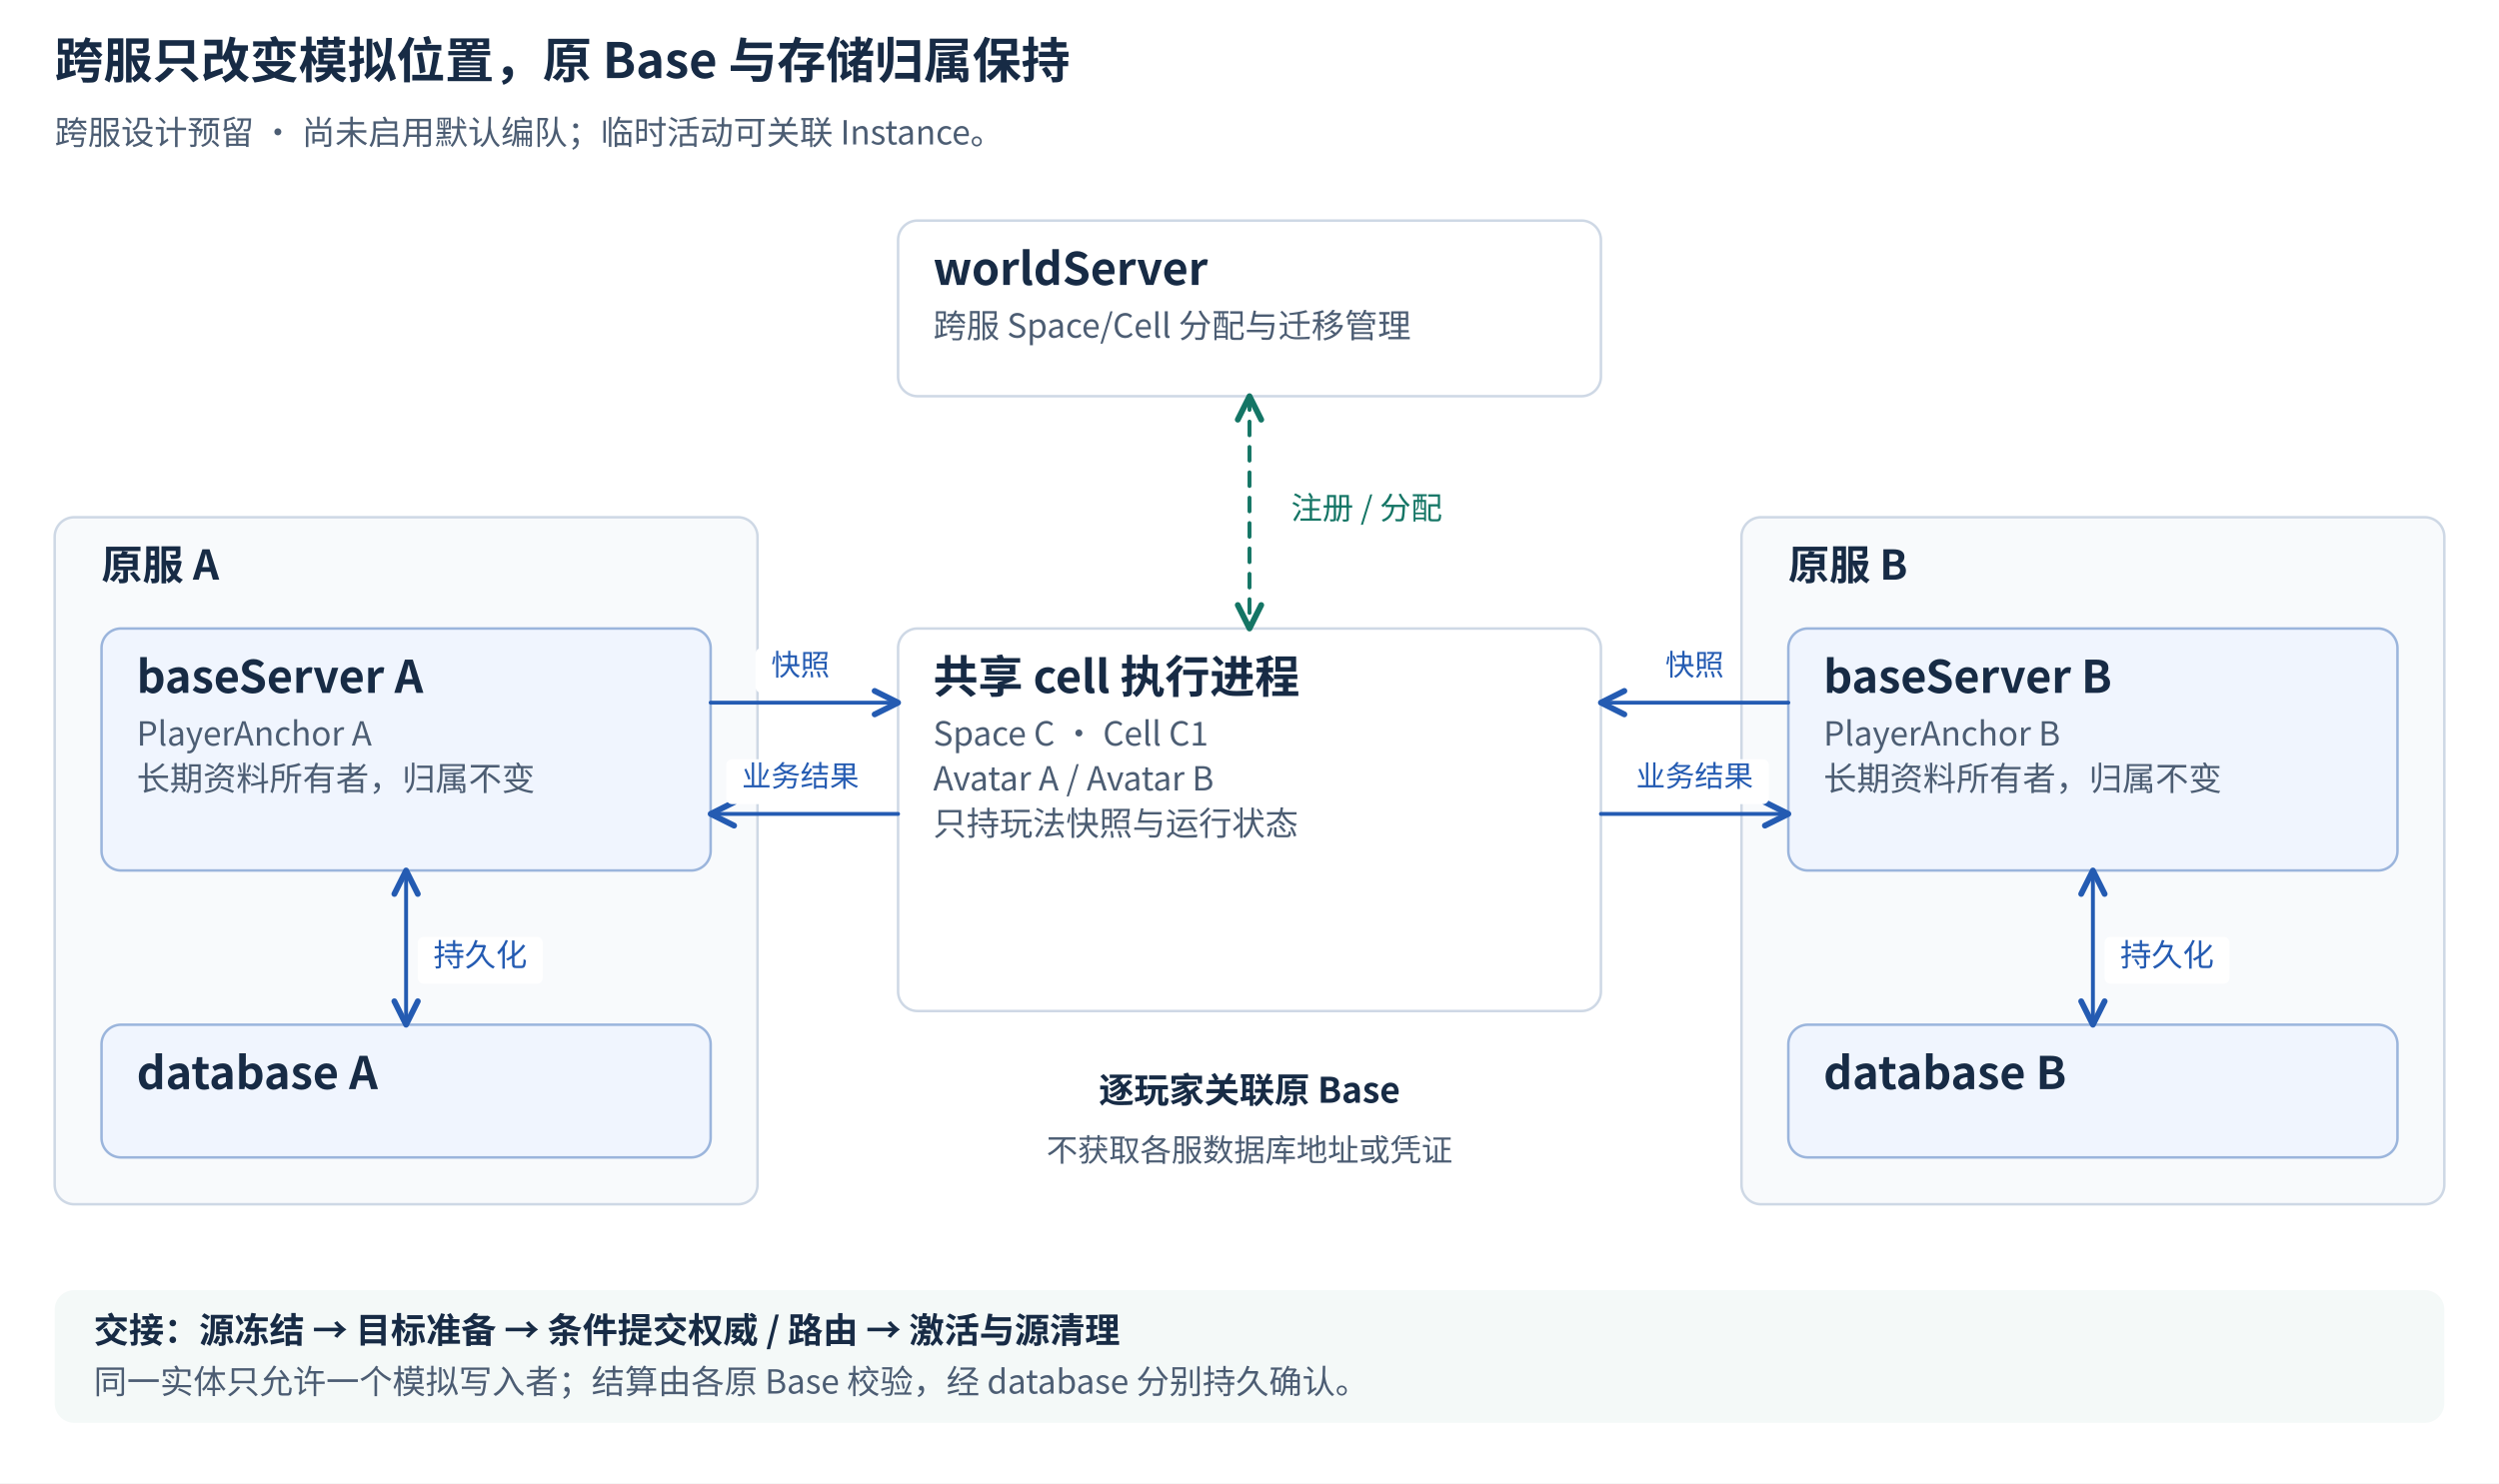
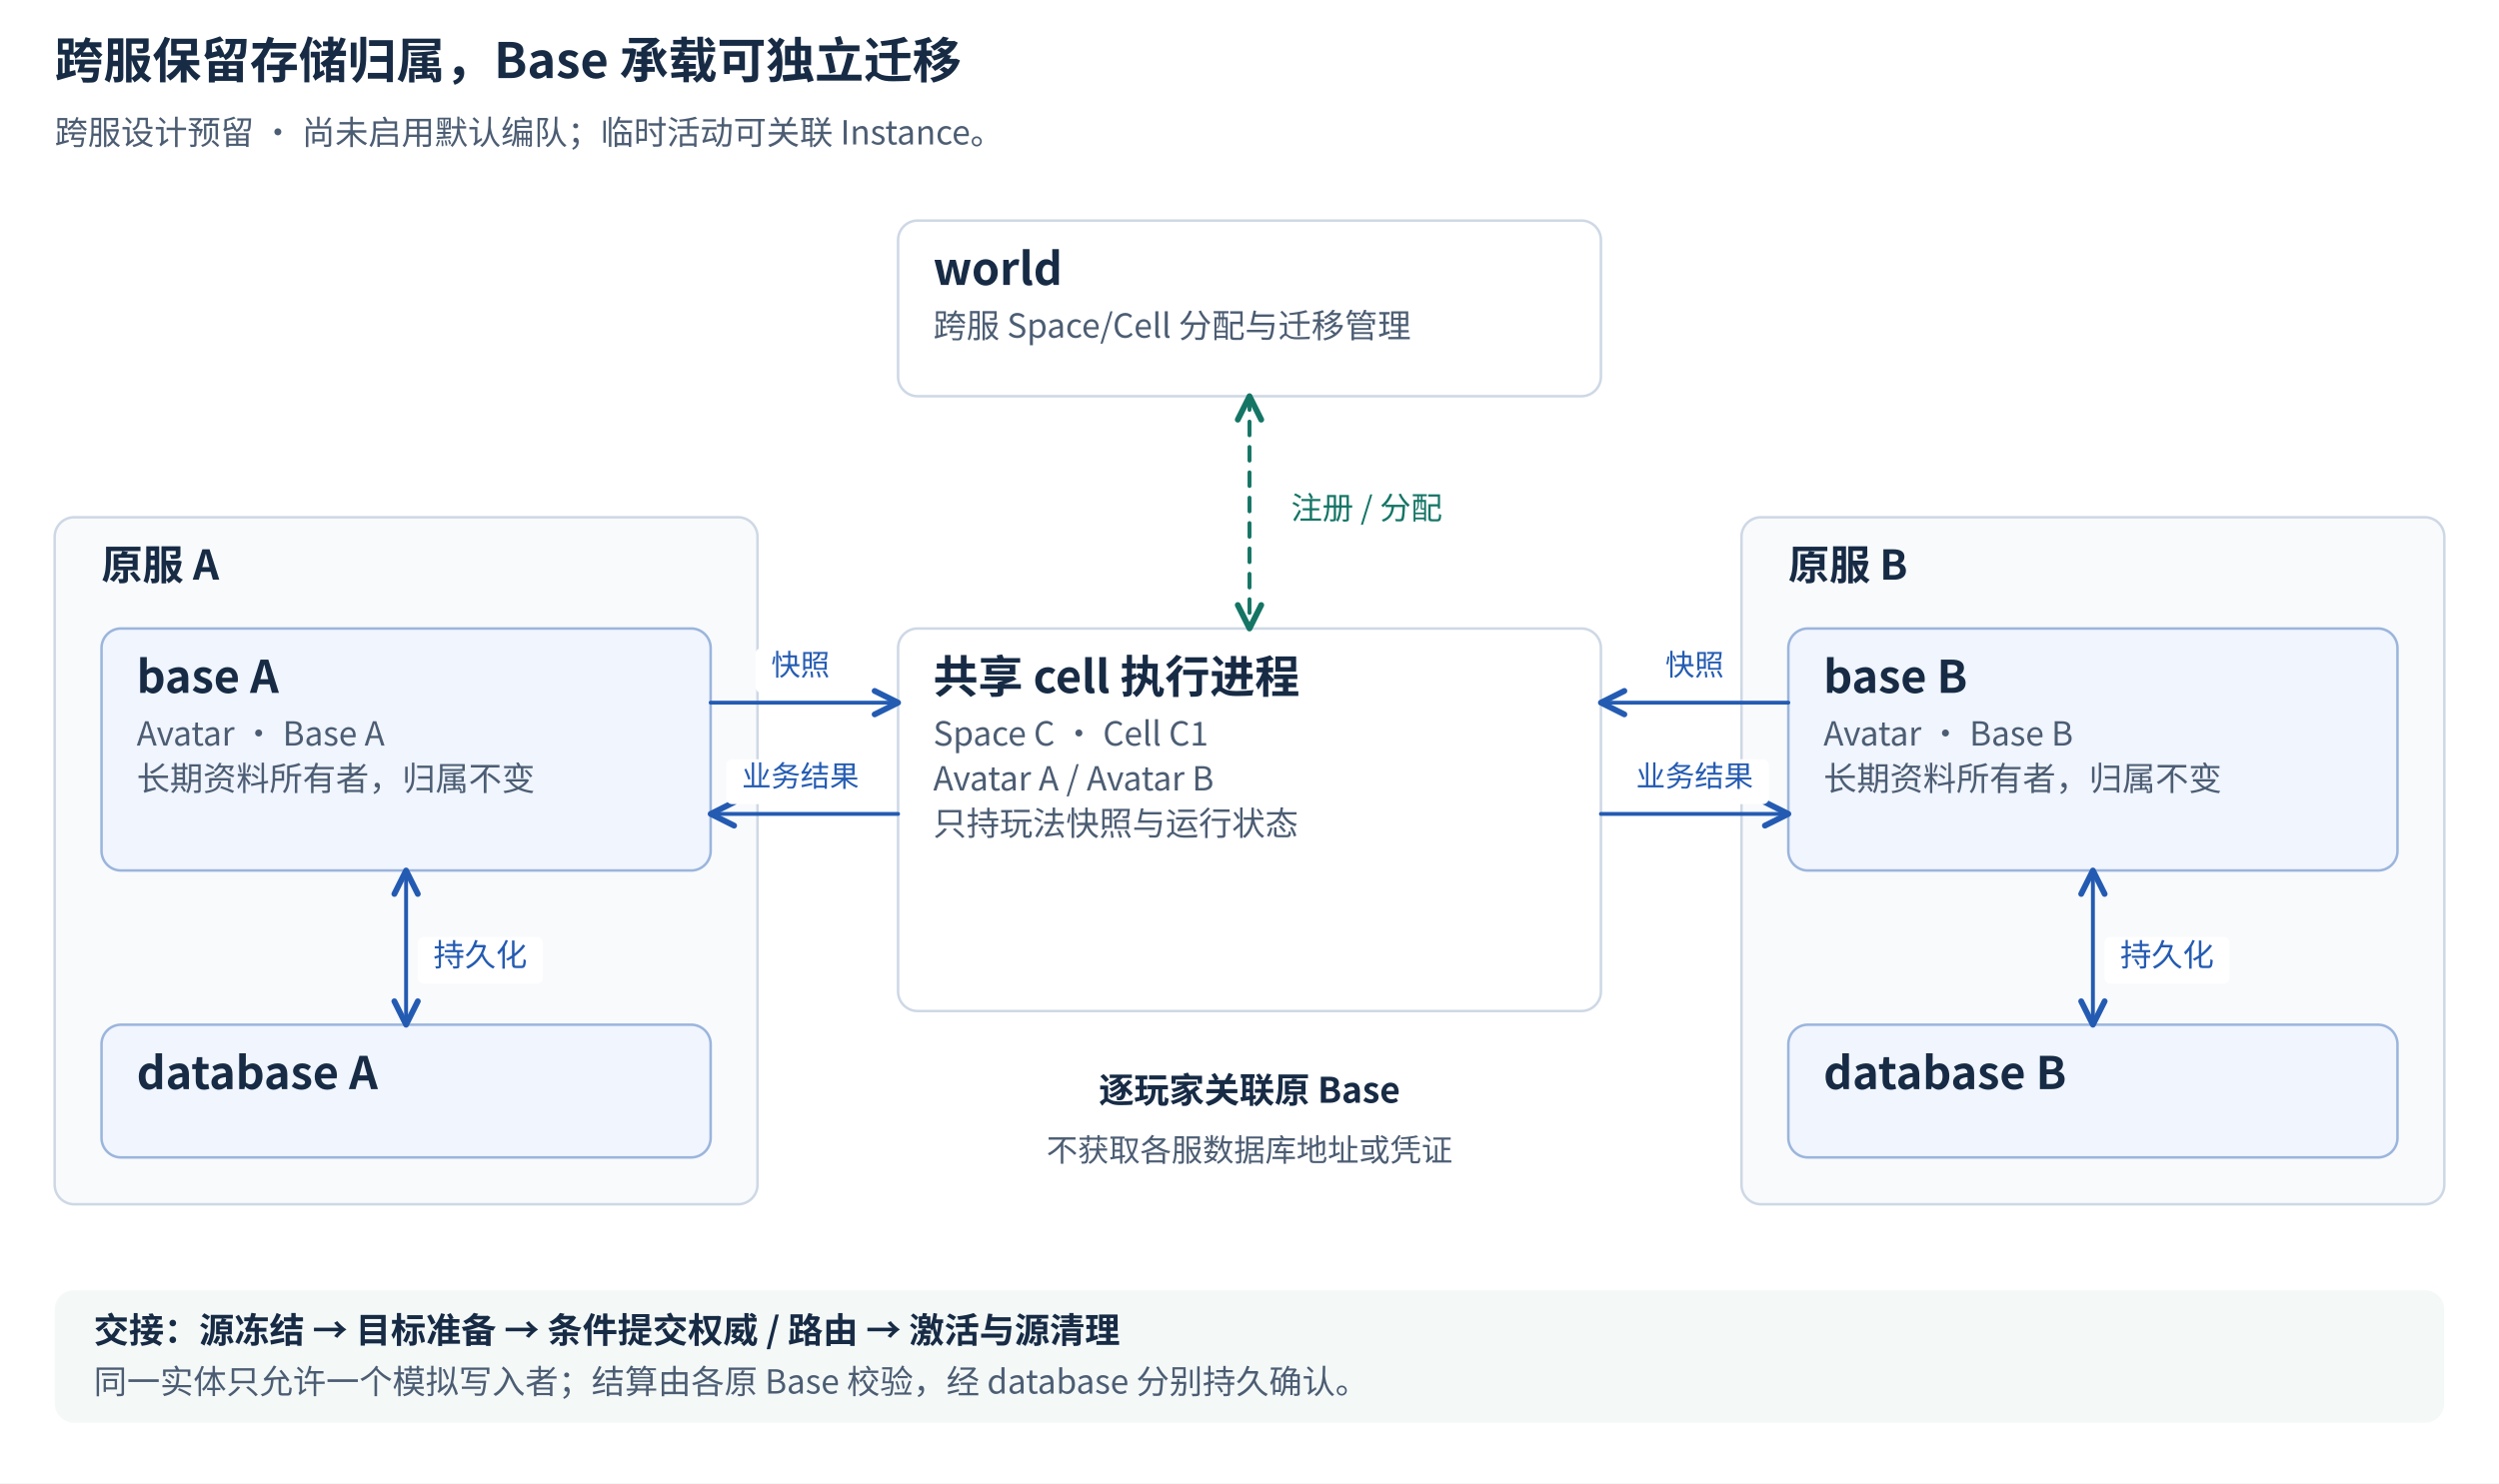
<svg xmlns="http://www.w3.org/2000/svg" width="1280" height="760" viewBox="0 0 1280 760" role="img" aria-labelledby="title desc" lang="zh-CN">
  <defs>
    <marker id="blue" markerWidth="8" markerHeight="8" refX="7" refY="4" orient="auto-start-reverse">
      <path d="M1 1 L7 4 L1 7" fill="none" stroke="#245bb2" stroke-width="1.5" stroke-linecap="round" stroke-linejoin="round" />
    </marker>
    <marker id="teal" markerWidth="8" markerHeight="8" refX="7" refY="4" orient="auto-start-reverse">
      <path d="M1 1 L7 4 L1 7" fill="none" stroke="#147565" stroke-width="1.5" stroke-linecap="round" stroke-linejoin="round" />
    </marker>
    <style>text{font-family:ui-sans-serif,system-ui,-apple-system,"Segoe UI","Noto Sans CJK SC","Microsoft YaHei",sans-serif;fill:#172b45}.sub{fill:#4c5d73}.blue{fill:#245bb2}.teal{fill:#147565}</style>
  </defs>
  <rect width="1280" height="760" fill="#fff" />
-   <text x="28" y="40" font-size="25" font-weight="600" text-anchor="start">跨服只改变模拟位置，原 Base 与存储归属保持</text>
+   <text x="28" y="40" font-size="25" font-weight="600" text-anchor="start">跨服保留存储归属，Base 承载可独立迁移</text>
  <text x="28" y="74" font-size="17" font-weight="400" text-anchor="start" class="sub">跨服设计预留 · 尚未启用默认编队；临时活动可关联 Instance。</text>
-   <g data-node="worldServer">
+   <g data-node="world">
    <rect x="460" y="113" width="360" height="90" rx="10" fill="#fff" stroke="#ced8e5" stroke-width="1.3" />
-     <text x="478" y="146" font-size="23" font-weight="600" text-anchor="start">worldServer</text>
+     <text x="478" y="146" font-size="23" font-weight="600" text-anchor="start">world</text>
    <text x="478" y="173" font-size="17" font-weight="400" text-anchor="start" class="sub">跨服 Space/Cell 分配与迁移管理</text>
  </g>
  <rect x="28" y="265" width="360" height="352" rx="10" fill="#f8fafc" stroke="#ced8e5" stroke-width="1.3" />
  <text x="52" y="297" font-size="21" font-weight="600" text-anchor="start">原服 A</text>
-   <g data-node="baseServer A">
+   <g data-node="base A">
    <rect x="52" y="322" width="312" height="124" rx="10" fill="#f0f5fe" stroke="#9bb5dc" stroke-width="1.3" />
-     <text x="70" y="355" font-size="23" font-weight="600" text-anchor="start">baseServer A</text>
-     <text x="70" y="382" font-size="17" font-weight="400" text-anchor="start" class="sub">PlayerAnchor A</text>
+     <text x="70" y="355" font-size="23" font-weight="600" text-anchor="start">base A</text>
+     <text x="70" y="382" font-size="17" font-weight="400" text-anchor="start" class="sub">Avatar · Base A</text>
    <text x="70" y="405" font-size="17" font-weight="400" text-anchor="start" class="sub">长期资料所有者，归属不变</text>
  </g>
  <g data-node="database A">
    <rect x="52" y="525" width="312" height="68" rx="10" fill="#f0f5fe" stroke="#9bb5dc" stroke-width="1.3" />
    <text x="70" y="558" font-size="23" font-weight="600" text-anchor="start">database A</text>
  </g>
  <path d="M208 446 L208 525" fill="none" stroke="#245bb2" stroke-width="2" stroke-linecap="round" stroke-linejoin="round" marker-end="url(#blue)" marker-start="url(#blue)" />
  <rect x="214.0" y="480" width="64" height="24" rx="3" fill="#fff" stroke="none" stroke-width="1.3" />
  <text x="246" y="495" font-size="16" font-weight="500" text-anchor="middle" class="blue">持久化</text>
  <rect x="892" y="265" width="360" height="352" rx="10" fill="#f8fafc" stroke="#ced8e5" stroke-width="1.3" />
  <text x="916" y="297" font-size="21" font-weight="600" text-anchor="start">原服 B</text>
-   <g data-node="baseServer B">
+   <g data-node="base B">
    <rect x="916" y="322" width="312" height="124" rx="10" fill="#f0f5fe" stroke="#9bb5dc" stroke-width="1.3" />
-     <text x="934" y="355" font-size="23" font-weight="600" text-anchor="start">baseServer B</text>
-     <text x="934" y="382" font-size="17" font-weight="400" text-anchor="start" class="sub">PlayerAnchor B</text>
+     <text x="934" y="355" font-size="23" font-weight="600" text-anchor="start">base B</text>
+     <text x="934" y="382" font-size="17" font-weight="400" text-anchor="start" class="sub">Avatar · Base B</text>
    <text x="934" y="405" font-size="17" font-weight="400" text-anchor="start" class="sub">长期资料所有者，归属不变</text>
  </g>
  <g data-node="database B">
    <rect x="916" y="525" width="312" height="68" rx="10" fill="#f0f5fe" stroke="#9bb5dc" stroke-width="1.3" />
    <text x="934" y="558" font-size="23" font-weight="600" text-anchor="start">database B</text>
  </g>
  <path d="M1072 446 L1072 525" fill="none" stroke="#245bb2" stroke-width="2" stroke-linecap="round" stroke-linejoin="round" marker-end="url(#blue)" marker-start="url(#blue)" />
  <rect x="1078.0" y="480" width="64" height="24" rx="3" fill="#fff" stroke="none" stroke-width="1.3" />
  <text x="1110" y="495" font-size="16" font-weight="500" text-anchor="middle" class="blue">持久化</text>
  <g data-node="共享 cell 执行进程">
    <rect x="460" y="322" width="360" height="196" rx="10" fill="#fff" stroke="#ced8e5" stroke-width="1.3" />
    <text x="478" y="355" font-size="23" font-weight="600" text-anchor="start">共享 cell 执行进程</text>
    <text x="478" y="382" font-size="17" font-weight="400" text-anchor="start" class="sub">Space C · Cell C1</text>
    <text x="478" y="405" font-size="17" font-weight="400" text-anchor="start" class="sub">Avatar A  /  Avatar B</text>
    <text x="478" y="428" font-size="17" font-weight="400" text-anchor="start" class="sub">只持玩法快照与运行状态</text>
  </g>
  <path d="M640 203 L640 322" fill="none" stroke="#147565" stroke-width="2" stroke-linecap="round" stroke-linejoin="round" marker-end="url(#teal)" marker-start="url(#teal)" stroke-dasharray="7 6" />
  <rect x="646.8" y="251" width="106.4" height="24" rx="3" fill="#fff" stroke="none" stroke-width="1.3" />
  <text x="700" y="266" font-size="16" font-weight="500" text-anchor="middle" class="teal">注册 / 分配</text>
  <path d="M364 360 L460 360" fill="none" stroke="#245bb2" stroke-width="2" stroke-linecap="round" stroke-linejoin="round" marker-end="url(#blue)" />
  <rect x="387.0" y="332" width="46" height="23" rx="3" fill="#fff" stroke="none" stroke-width="1.3" />
  <text x="410" y="346" font-size="15" font-weight="500" text-anchor="middle" class="blue">快照</text>
  <path d="M460 417 L364 417" fill="none" stroke="#245bb2" stroke-width="2" stroke-linecap="round" stroke-linejoin="round" marker-end="url(#blue)" />
  <rect x="372.0" y="389" width="76" height="23" rx="3" fill="#fff" stroke="none" stroke-width="1.3" />
  <text x="410" y="403" font-size="15" font-weight="500" text-anchor="middle" class="blue">业务结果</text>
  <path d="M916 360 L820 360" fill="none" stroke="#245bb2" stroke-width="2" stroke-linecap="round" stroke-linejoin="round" marker-end="url(#blue)" />
  <rect x="845.0" y="332" width="46" height="23" rx="3" fill="#fff" stroke="none" stroke-width="1.3" />
  <text x="868" y="346" font-size="15" font-weight="500" text-anchor="middle" class="blue">快照</text>
  <path d="M820 417 L916 417" fill="none" stroke="#245bb2" stroke-width="2" stroke-linecap="round" stroke-linejoin="round" marker-end="url(#blue)" />
  <rect x="830.0" y="389" width="76" height="23" rx="3" fill="#fff" stroke="none" stroke-width="1.3" />
  <text x="868" y="403" font-size="15" font-weight="500" text-anchor="middle" class="blue">业务结果</text>
  <text x="640" y="565" font-size="18" font-weight="600" text-anchor="middle">逐玩家关联原 Base</text>
  <text x="640" y="595" font-size="16" font-weight="400" text-anchor="middle" class="sub">不获取各服数据库地址或凭证</text>
  <rect x="28" y="661" width="1224" height="68" rx="10" fill="#f4f9f8" stroke="none" stroke-width="1.3" />
  <text x="48" y="688" font-size="18" font-weight="600" text-anchor="start">交接：源冻结 → 目标准备 → 条件提交权威 / 路由 → 激活与源清理</text>
  <text x="48" y="714" font-size="17" font-weight="400" text-anchor="start" class="sub">同一实体只允许一个模拟写入者；结算由各原 Base 校验，经 database 分别持久确认。</text>
</svg>
